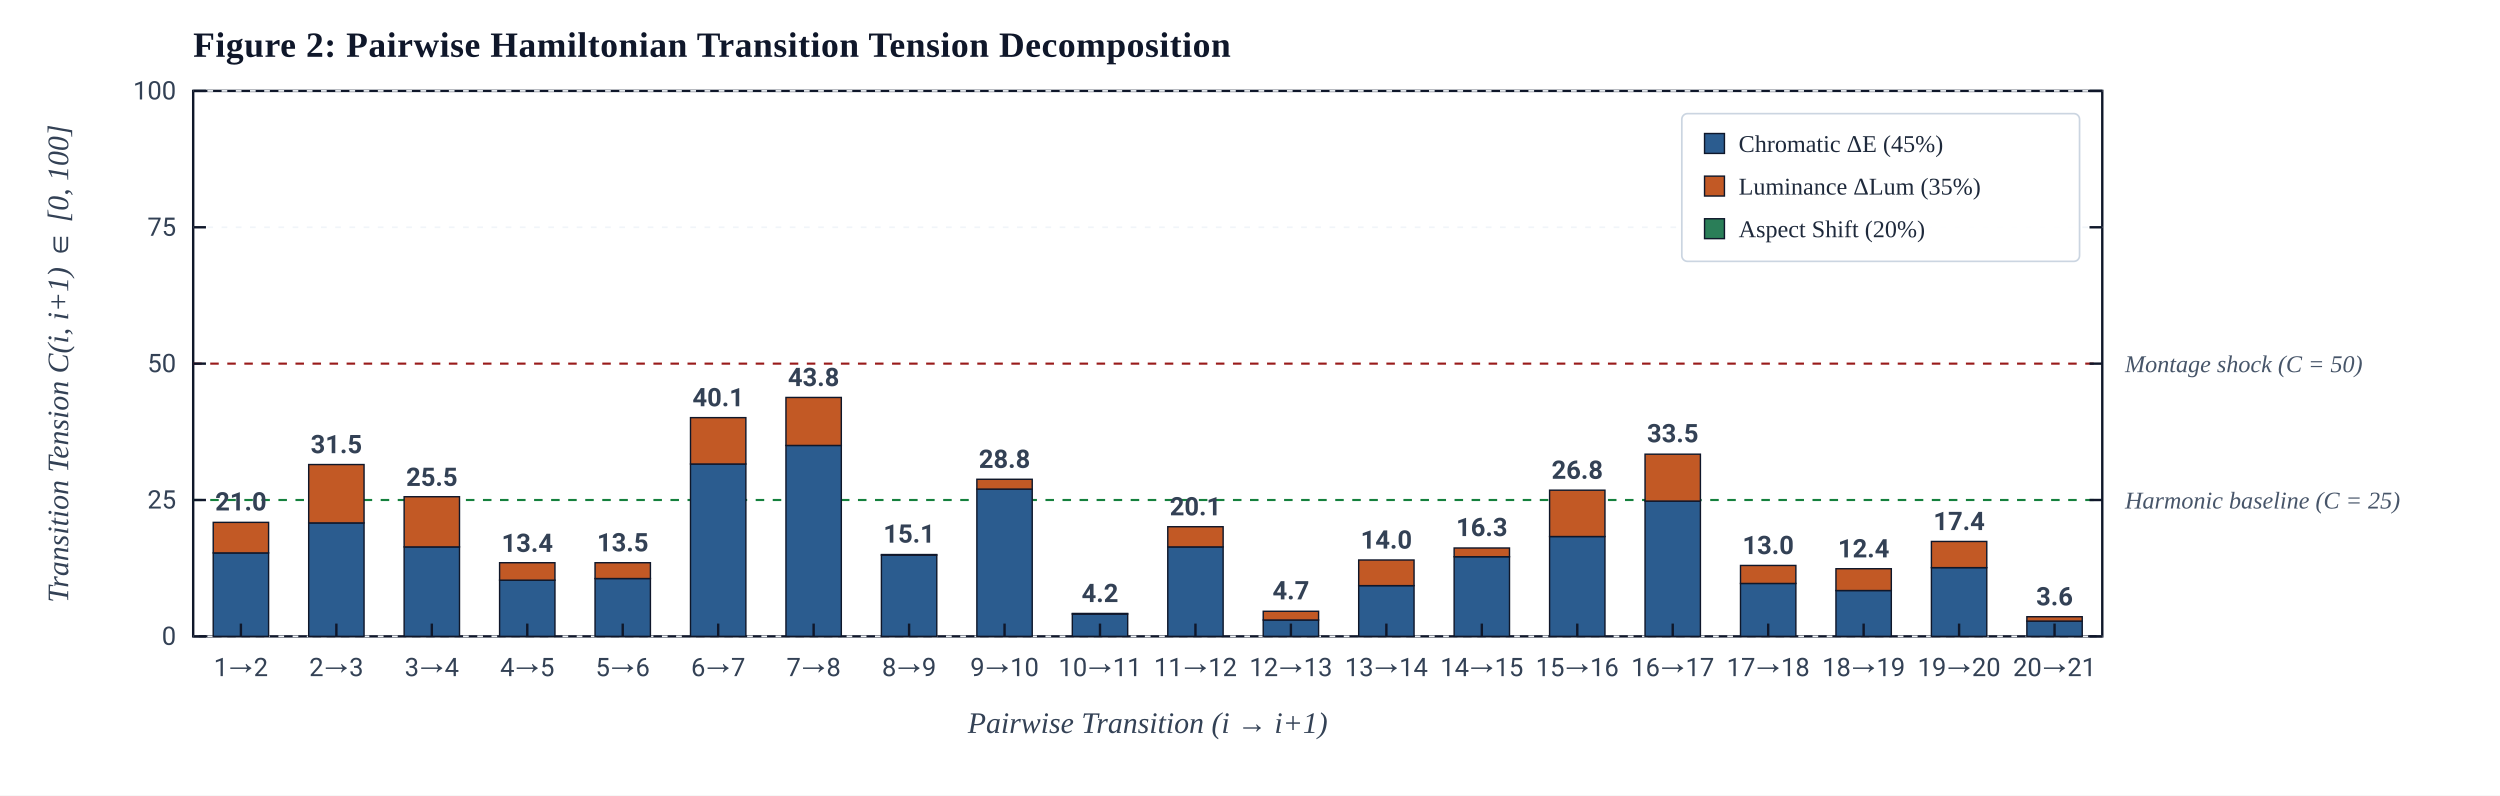
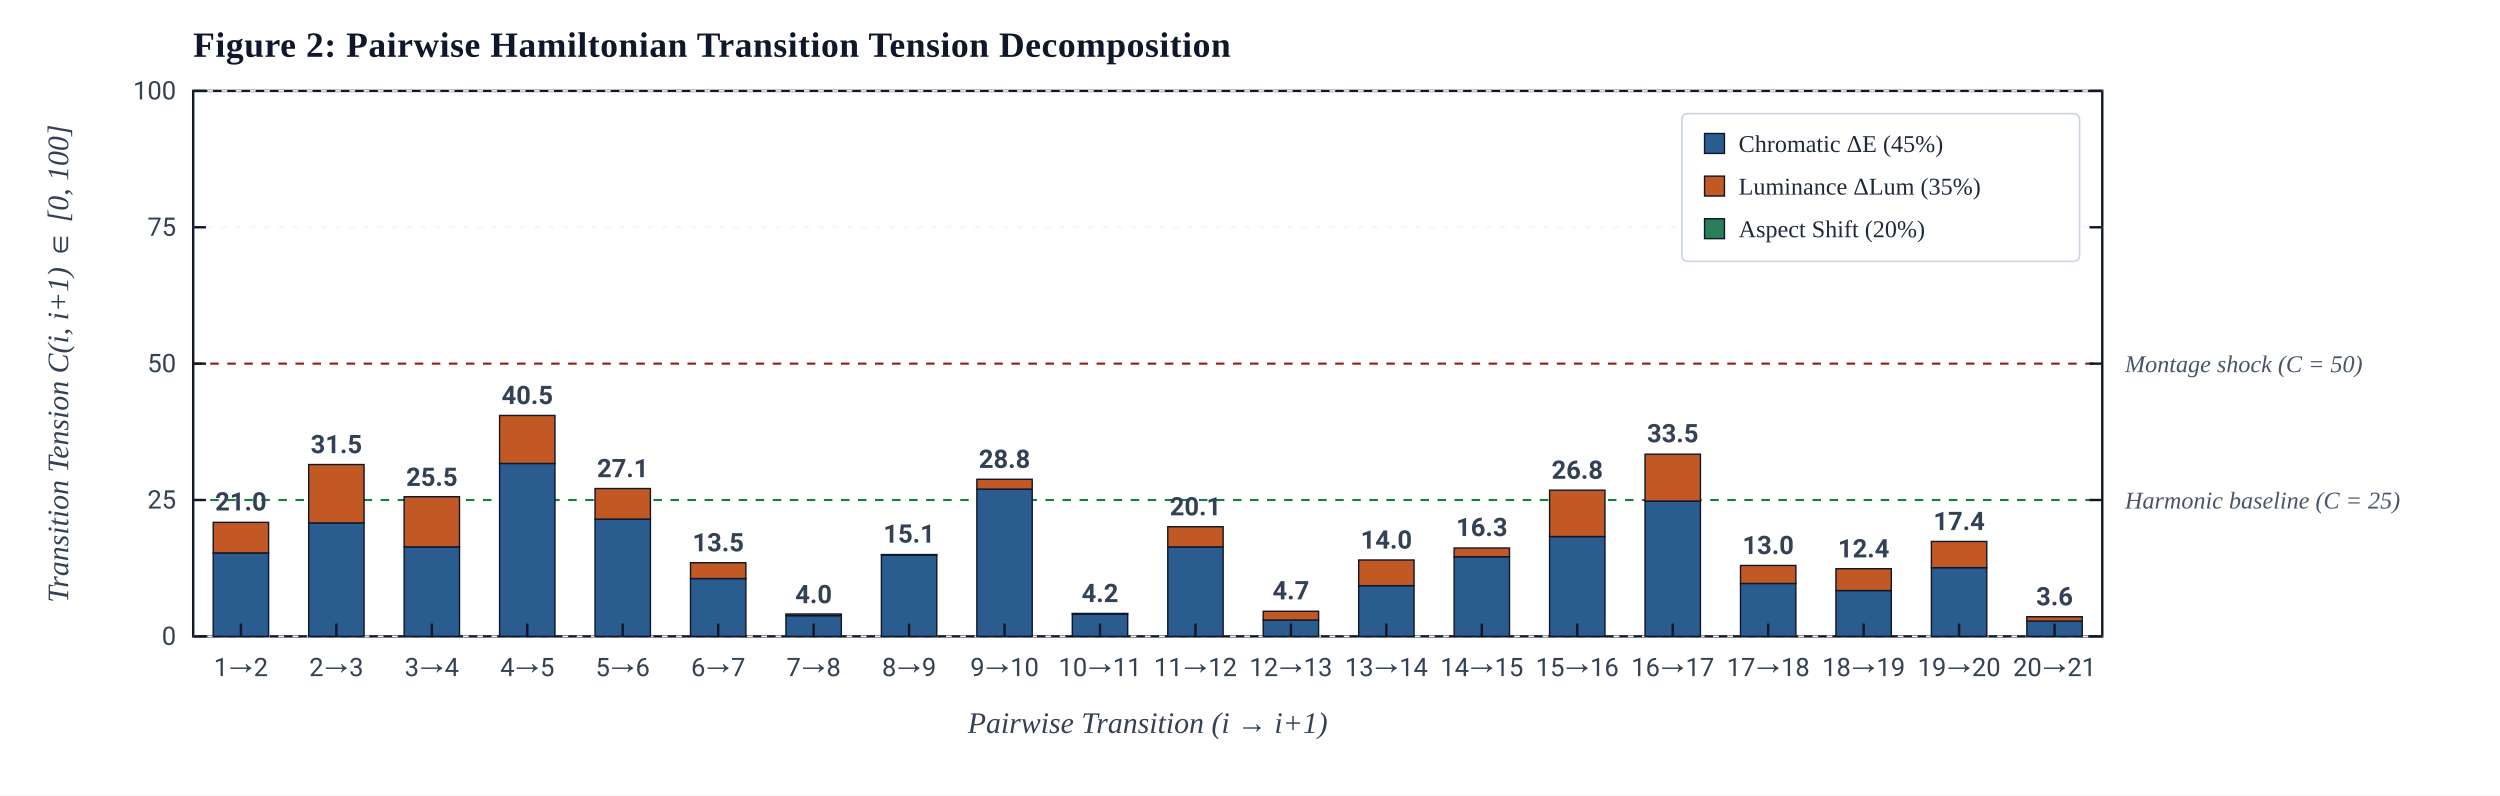
<svg xmlns="http://www.w3.org/2000/svg" viewBox="0 0 880 280" width="100%" height="100%">
  <style>
    .paper-bg { fill: #ffffff; }
    .spine-box { fill: #ffffff; stroke: #0f172a; stroke-width: 0.85; }
    .academic-grid { stroke: #f1f5f9; stroke-width: 0.6; stroke-dasharray: 2 3; }
    .tick-line { stroke: #0f172a; stroke-width: 0.85; }
    .fig-heading { fill: #0f172a; font-family: "Times New Roman", Times, "Nimbus Roman No9 L", "Liberation Serif", serif; font-size: 12.5px; font-weight: bold; letter-spacing: 0.2px; }
    .axis-title { fill: #334155; font-family: "Times New Roman", Times, "Nimbus Roman No9 L", "Liberation Serif", serif; font-size: 10.5px; font-style: italic; }
    .tick-label { fill: #334155; font-family: -apple-system, BlinkMacSystemFont, "Segoe UI", Roboto, Helvetica, Arial, sans-serif; font-size: 9px; font-variant-numeric: tabular-nums; }
    .threshold-label { fill: #475569; font-family: "Times New Roman", Times, "Nimbus Roman No9 L", "Liberation Serif", serif; font-size: 8.5px; font-style: italic; }
    .legend-text { fill: #1e293b; font-family: "Times New Roman", Times, "Nimbus Roman No9 L", "Liberation Serif", serif; font-size: 8.5px; }
  </style>
  <rect width="880" height="280" class="paper-bg" />
  <text x="68" y="20" class="fig-heading">Figure 2: Pairwise Hamiltonian Transition Tension Decomposition</text>
  <rect x="68" y="32" width="672" height="192" class="spine-box" />
  <text transform="translate(24, 128) rotate(-90)" class="axis-title" text-anchor="middle">Transition Tension C(i, i+1) ∈ [0, 100]</text>
  <line x1="68" y1="32" x2="740" y2="32" class="academic-grid" />
  <line x1="68" y1="32" x2="72.5" y2="32" class="tick-line" />
  <line x1="735.5" y1="32" x2="740" y2="32" class="tick-line" />
  <text x="62" y="35" class="tick-label" text-anchor="end">100</text>
  <line x1="68" y1="80" x2="740" y2="80" class="academic-grid" />
  <line x1="68" y1="80" x2="72.5" y2="80" class="tick-line" />
  <line x1="735.5" y1="80" x2="740" y2="80" class="tick-line" />
  <text x="62" y="83" class="tick-label" text-anchor="end">75</text>
  <line x1="68" y1="128" x2="740" y2="128" stroke="#991b1b" stroke-width="0.75" stroke-dasharray="3 3" />
  <text x="748" y="131" class="threshold-label" fill="#991b1b" text-anchor="start">Montage shock (C = 50)</text>
  <line x1="68" y1="128" x2="72.5" y2="128" class="tick-line" />
  <line x1="735.5" y1="128" x2="740" y2="128" class="tick-line" />
  <text x="62" y="131" class="tick-label" text-anchor="end">50</text>
  <line x1="68" y1="176" x2="740" y2="176" stroke="#15803d" stroke-width="0.75" stroke-dasharray="3 3" />
  <text x="748" y="179" class="threshold-label" fill="#15803d" text-anchor="start">Harmonic baseline (C = 25)</text>
  <line x1="68" y1="176" x2="72.5" y2="176" class="tick-line" />
  <line x1="735.5" y1="176" x2="740" y2="176" class="tick-line" />
  <text x="62" y="179" class="tick-label" text-anchor="end">25</text>
  <line x1="68" y1="224" x2="740" y2="224" class="academic-grid" />
  <line x1="68" y1="224" x2="72.5" y2="224" class="tick-line" />
  <line x1="735.5" y1="224" x2="740" y2="224" class="tick-line" />
  <text x="62" y="227" class="tick-label" text-anchor="end">0</text>
  <rect x="75.056" y="194.624" width="19.488" height="29.376" fill="#2b5c8f" stroke="#0f172a" stroke-width="0.5" />
  <rect x="75.056" y="183.872" width="19.488" height="10.752" fill="#c25925" stroke="#0f172a" stroke-width="0.5" />
  <text x="84.8" y="179.68" class="tick-label" font-weight="600" text-anchor="middle">21.0</text>
  <line x1="84.8" y1="219.5" x2="84.8" y2="224" class="tick-line" />
  <text x="84.8" y="238" class="tick-label" text-anchor="middle">1→2</text>
  <rect x="108.656" y="184.064" width="19.488" height="39.936" fill="#2b5c8f" stroke="#0f172a" stroke-width="0.5" />
  <rect x="108.656" y="163.52" width="19.488" height="20.544" fill="#c25925" stroke="#0f172a" stroke-width="0.5" />
  <text x="118.4" y="159.52" class="tick-label" font-weight="600" text-anchor="middle">31.5</text>
  <line x1="118.4" y1="219.5" x2="118.4" y2="224" class="tick-line" />
  <text x="118.4" y="238" class="tick-label" text-anchor="middle">2→3</text>
  <rect x="142.256" y="192.512" width="19.488" height="31.488" fill="#2b5c8f" stroke="#0f172a" stroke-width="0.5" />
  <rect x="142.256" y="174.848" width="19.488" height="17.664" fill="#c25925" stroke="#0f172a" stroke-width="0.5" />
  <text x="152" y="171.04" class="tick-label" font-weight="600" text-anchor="middle">25.5</text>
  <line x1="152" y1="219.5" x2="152" y2="224" class="tick-line" />
  <text x="152" y="238" class="tick-label" text-anchor="middle">3→4</text>
-   <rect x="175.856" y="204.224" width="19.488" height="19.776" fill="#2b5c8f" stroke="#0f172a" stroke-width="0.5" />
-   <rect x="175.856" y="198.08" width="19.488" height="6.144" fill="#c25925" stroke="#0f172a" stroke-width="0.5" />
-   <text x="185.6" y="194.272" class="tick-label" font-weight="600" text-anchor="middle">13.4</text>
+   <rect x="175.856" y="163.136" width="19.488" height="60.864" fill="#2b5c8f" stroke="#0f172a" stroke-width="0.5" />
+   <rect x="175.856" y="146.24" width="19.488" height="16.896" fill="#c25925" stroke="#0f172a" stroke-width="0.5" />
+   <text x="185.6" y="142.24" class="tick-label" font-weight="600" text-anchor="middle">40.5</text>
  <line x1="185.6" y1="219.5" x2="185.6" y2="224" class="tick-line" />
  <text x="185.6" y="238" class="tick-label" text-anchor="middle">4→5</text>
-   <rect x="209.456" y="203.648" width="19.488" height="20.352" fill="#2b5c8f" stroke="#0f172a" stroke-width="0.5" />
-   <rect x="209.456" y="198.08" width="19.488" height="5.568" fill="#c25925" stroke="#0f172a" stroke-width="0.5" />
-   <text x="219.2" y="194.08" class="tick-label" font-weight="600" text-anchor="middle">13.5</text>
+   <rect x="209.456" y="182.72" width="19.488" height="41.28" fill="#2b5c8f" stroke="#0f172a" stroke-width="0.5" />
+   <rect x="209.456" y="171.968" width="19.488" height="10.752" fill="#c25925" stroke="#0f172a" stroke-width="0.5" />
+   <text x="219.2" y="167.968" class="tick-label" font-weight="600" text-anchor="middle">27.1</text>
  <line x1="219.2" y1="219.5" x2="219.2" y2="224" class="tick-line" />
  <text x="219.2" y="238" class="tick-label" text-anchor="middle">5→6</text>
-   <rect x="243.056" y="163.328" width="19.488" height="60.672" fill="#2b5c8f" stroke="#0f172a" stroke-width="0.5" />
-   <rect x="243.056" y="147.008" width="19.488" height="16.32" fill="#c25925" stroke="#0f172a" stroke-width="0.5" />
-   <text x="252.8" y="143.008" class="tick-label" font-weight="600" text-anchor="middle">40.1</text>
+   <rect x="243.056" y="203.648" width="19.488" height="20.352" fill="#2b5c8f" stroke="#0f172a" stroke-width="0.5" />
+   <rect x="243.056" y="198.08" width="19.488" height="5.568" fill="#c25925" stroke="#0f172a" stroke-width="0.5" />
+   <text x="252.8" y="194.08" class="tick-label" font-weight="600" text-anchor="middle">13.5</text>
  <line x1="252.8" y1="219.5" x2="252.8" y2="224" class="tick-line" />
  <text x="252.8" y="238" class="tick-label" text-anchor="middle">6→7</text>
-   <rect x="276.656" y="156.8" width="19.488" height="67.2" fill="#2b5c8f" stroke="#0f172a" stroke-width="0.5" />
-   <rect x="276.656" y="139.904" width="19.488" height="16.896" fill="#c25925" stroke="#0f172a" stroke-width="0.5" />
-   <text x="286.4" y="135.904" class="tick-label" font-weight="600" text-anchor="middle">43.8</text>
+   <rect x="276.656" y="216.704" width="19.488" height="7.296" fill="#2b5c8f" stroke="#0f172a" stroke-width="0.5" />
+   <rect x="276.656" y="216.128" width="19.488" height="0.576" fill="#c25925" stroke="#0f172a" stroke-width="0.5" />
+   <text x="286.4" y="212.32" class="tick-label" font-weight="600" text-anchor="middle">4.0</text>
  <line x1="286.4" y1="219.5" x2="286.4" y2="224" class="tick-line" />
  <text x="286.4" y="238" class="tick-label" text-anchor="middle">7→8</text>
  <rect x="310.256" y="195.392" width="19.488" height="28.608" fill="#2b5c8f" stroke="#0f172a" stroke-width="0.5" />
  <rect x="310.256" y="195.2" width="19.488" height="0.192" fill="#c25925" stroke="#0f172a" stroke-width="0.5" />
  <text x="320" y="191.008" class="tick-label" font-weight="600" text-anchor="middle">15.1</text>
  <line x1="320" y1="219.5" x2="320" y2="224" class="tick-line" />
  <text x="320" y="238" class="tick-label" text-anchor="middle">8→9</text>
  <rect x="343.856" y="172.16" width="19.488" height="51.84" fill="#2b5c8f" stroke="#0f172a" stroke-width="0.5" />
  <rect x="343.856" y="168.704" width="19.488" height="3.456" fill="#c25925" stroke="#0f172a" stroke-width="0.5" />
  <text x="353.6" y="164.704" class="tick-label" font-weight="600" text-anchor="middle">28.8</text>
  <line x1="353.6" y1="219.5" x2="353.6" y2="224" class="tick-line" />
  <text x="353.6" y="238" class="tick-label" text-anchor="middle">9→10</text>
  <rect x="377.456" y="216.128" width="19.488" height="7.872" fill="#2b5c8f" stroke="#0f172a" stroke-width="0.5" />
  <rect x="377.456" y="215.936" width="19.488" height="0.192" fill="#c25925" stroke="#0f172a" stroke-width="0.5" />
  <text x="387.2" y="211.936" class="tick-label" font-weight="600" text-anchor="middle">4.2</text>
  <line x1="387.2" y1="219.5" x2="387.2" y2="224" class="tick-line" />
  <text x="387.2" y="238" class="tick-label" text-anchor="middle">10→11</text>
  <rect x="411.056" y="192.512" width="19.488" height="31.488" fill="#2b5c8f" stroke="#0f172a" stroke-width="0.5" />
  <rect x="411.056" y="185.408" width="19.488" height="7.104" fill="#c25925" stroke="#0f172a" stroke-width="0.5" />
  <text x="420.8" y="181.408" class="tick-label" font-weight="600" text-anchor="middle">20.1</text>
  <line x1="420.8" y1="219.5" x2="420.8" y2="224" class="tick-line" />
  <text x="420.8" y="238" class="tick-label" text-anchor="middle">11→12</text>
  <rect x="444.656" y="218.24" width="19.488" height="5.76" fill="#2b5c8f" stroke="#0f172a" stroke-width="0.5" />
  <rect x="444.656" y="215.168" width="19.488" height="3.072" fill="#c25925" stroke="#0f172a" stroke-width="0.5" />
  <text x="454.4" y="210.976" class="tick-label" font-weight="600" text-anchor="middle">4.7</text>
  <line x1="454.4" y1="219.5" x2="454.4" y2="224" class="tick-line" />
  <text x="454.4" y="238" class="tick-label" text-anchor="middle">12→13</text>
  <rect x="478.256" y="206.144" width="19.488" height="17.856" fill="#2b5c8f" stroke="#0f172a" stroke-width="0.5" />
  <rect x="478.256" y="197.12" width="19.488" height="9.024" fill="#c25925" stroke="#0f172a" stroke-width="0.5" />
  <text x="488" y="193.12" class="tick-label" font-weight="600" text-anchor="middle">14.0</text>
  <line x1="488" y1="219.5" x2="488" y2="224" class="tick-line" />
  <text x="488" y="238" class="tick-label" text-anchor="middle">13→14</text>
  <rect x="511.856" y="195.968" width="19.488" height="28.032" fill="#2b5c8f" stroke="#0f172a" stroke-width="0.5" />
  <rect x="511.856" y="192.896" width="19.488" height="3.072" fill="#c25925" stroke="#0f172a" stroke-width="0.5" />
  <text x="521.6" y="188.704" class="tick-label" font-weight="600" text-anchor="middle">16.3</text>
  <line x1="521.6" y1="219.5" x2="521.6" y2="224" class="tick-line" />
  <text x="521.6" y="238" class="tick-label" text-anchor="middle">14→15</text>
  <rect x="545.456" y="188.864" width="19.488" height="35.136" fill="#2b5c8f" stroke="#0f172a" stroke-width="0.5" />
  <rect x="545.456" y="172.544" width="19.488" height="16.32" fill="#c25925" stroke="#0f172a" stroke-width="0.5" />
  <text x="555.2" y="168.544" class="tick-label" font-weight="600" text-anchor="middle">26.8</text>
  <line x1="555.2" y1="219.5" x2="555.2" y2="224" class="tick-line" />
  <text x="555.2" y="238" class="tick-label" text-anchor="middle">15→16</text>
  <rect x="579.056" y="176.384" width="19.488" height="47.616" fill="#2b5c8f" stroke="#0f172a" stroke-width="0.5" />
  <rect x="579.056" y="159.872" width="19.488" height="16.512" fill="#c25925" stroke="#0f172a" stroke-width="0.5" />
  <text x="588.8" y="155.68" class="tick-label" font-weight="600" text-anchor="middle">33.5</text>
  <line x1="588.8" y1="219.5" x2="588.8" y2="224" class="tick-line" />
  <text x="588.8" y="238" class="tick-label" text-anchor="middle">16→17</text>
  <rect x="612.656" y="205.376" width="19.488" height="18.624" fill="#2b5c8f" stroke="#0f172a" stroke-width="0.5" />
  <rect x="612.656" y="199.04" width="19.488" height="6.336" fill="#c25925" stroke="#0f172a" stroke-width="0.5" />
  <text x="622.4" y="195.04" class="tick-label" font-weight="600" text-anchor="middle">13.0</text>
  <line x1="622.4" y1="219.5" x2="622.4" y2="224" class="tick-line" />
  <text x="622.4" y="238" class="tick-label" text-anchor="middle">17→18</text>
  <rect x="646.256" y="207.872" width="19.488" height="16.128" fill="#2b5c8f" stroke="#0f172a" stroke-width="0.5" />
  <rect x="646.256" y="200.192" width="19.488" height="7.68" fill="#c25925" stroke="#0f172a" stroke-width="0.5" />
  <text x="656" y="196.192" class="tick-label" font-weight="600" text-anchor="middle">12.4</text>
  <line x1="656" y1="219.5" x2="656" y2="224" class="tick-line" />
  <text x="656" y="238" class="tick-label" text-anchor="middle">18→19</text>
  <rect x="679.856" y="199.808" width="19.488" height="24.192" fill="#2b5c8f" stroke="#0f172a" stroke-width="0.5" />
  <rect x="679.856" y="190.592" width="19.488" height="9.216" fill="#c25925" stroke="#0f172a" stroke-width="0.5" />
  <text x="689.6" y="186.592" class="tick-label" font-weight="600" text-anchor="middle">17.4</text>
  <line x1="689.6" y1="219.5" x2="689.6" y2="224" class="tick-line" />
  <text x="689.6" y="238" class="tick-label" text-anchor="middle">19→20</text>
  <rect x="713.456" y="218.624" width="19.488" height="5.376" fill="#2b5c8f" stroke="#0f172a" stroke-width="0.5" />
  <rect x="713.456" y="217.088" width="19.488" height="1.536" fill="#c25925" stroke="#0f172a" stroke-width="0.5" />
  <text x="723.2" y="213.088" class="tick-label" font-weight="600" text-anchor="middle">3.6</text>
  <line x1="723.2" y1="219.5" x2="723.2" y2="224" class="tick-line" />
  <text x="723.2" y="238" class="tick-label" text-anchor="middle">20→21</text>
  <g transform="translate(592, 40)">
    <rect x="0" y="0" width="140" height="52" fill="#ffffff" fill-opacity="0.92" stroke="#cbd5e1" stroke-width="0.6" rx="2" />
    <rect x="8" y="7" width="7" height="7" fill="#2b5c8f" stroke="#0f172a" stroke-width="0.5" />
    <text x="20" y="13.5" class="legend-text">Chromatic ΔE (45%)</text>
    <rect x="8" y="22" width="7" height="7" fill="#c25925" stroke="#0f172a" stroke-width="0.5" />
    <text x="20" y="28.5" class="legend-text">Luminance ΔLum (35%)</text>
    <rect x="8" y="37" width="7" height="7" fill="#2a7e58" stroke="#0f172a" stroke-width="0.5" />
    <text x="20" y="43.5" class="legend-text">Aspect Shift (20%)</text>
  </g>
  <text x="404" y="258" class="axis-title" text-anchor="middle">Pairwise Transition (i → i+1)</text>
</svg>
